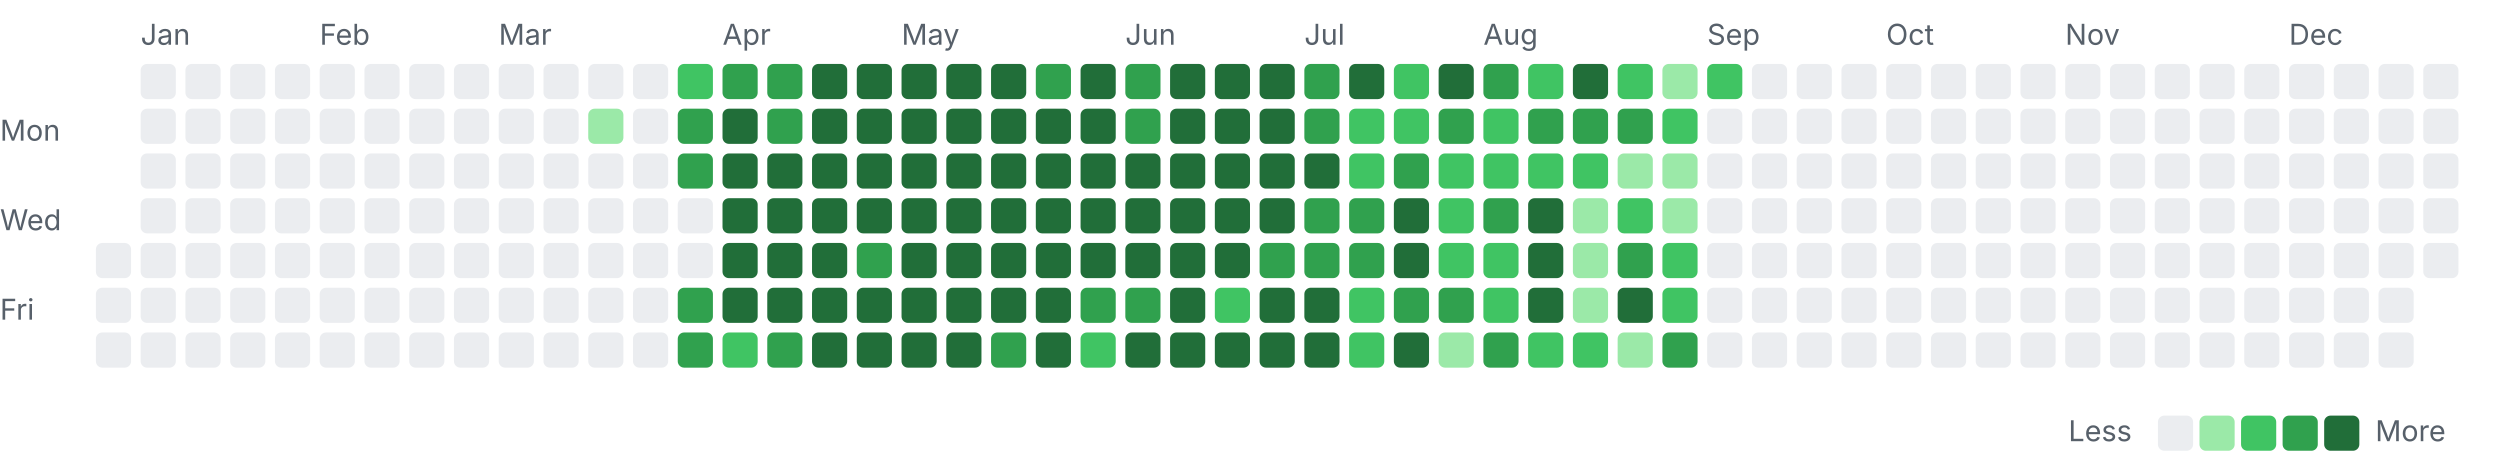
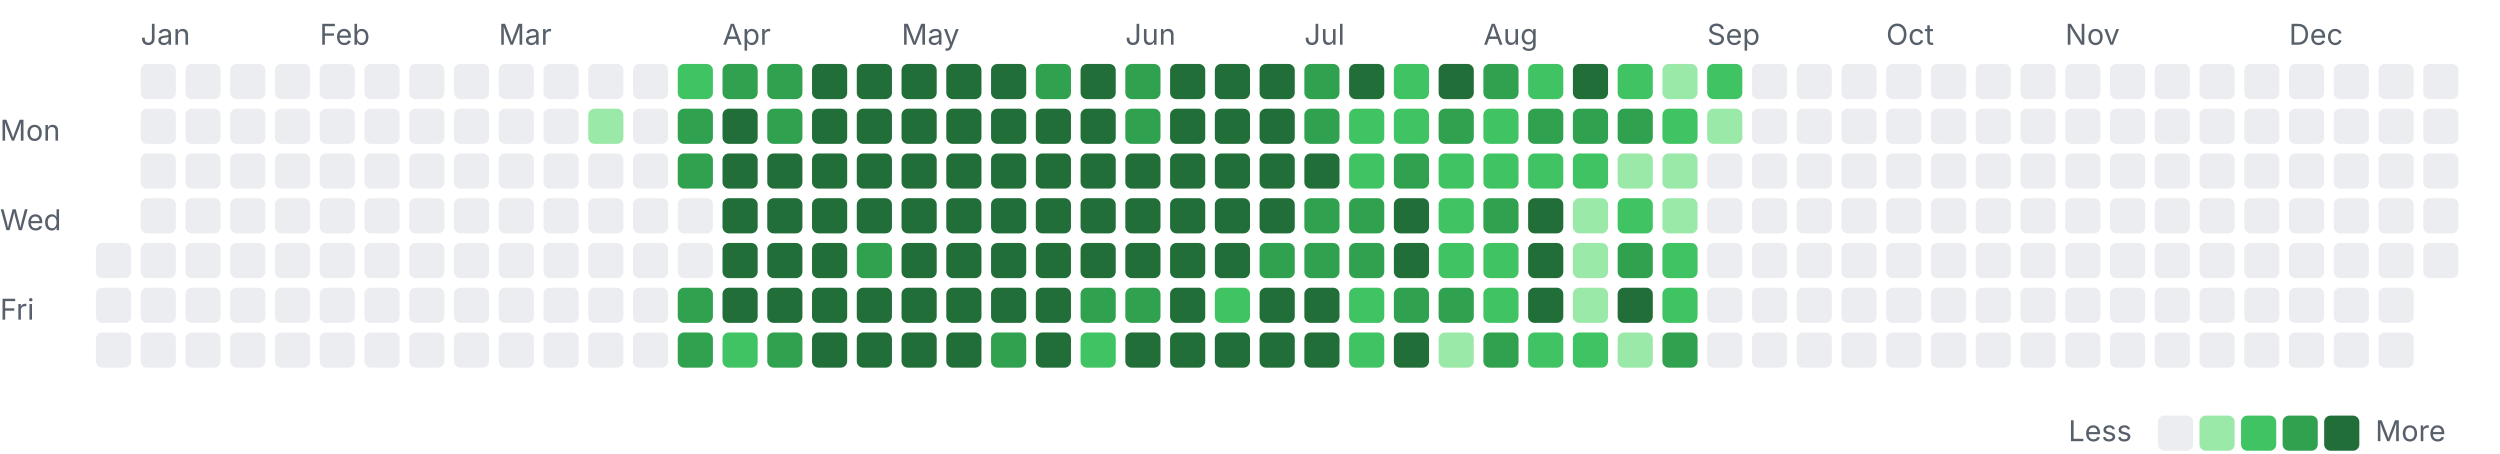
<svg xmlns="http://www.w3.org/2000/svg" width="782" height="142" viewBox="0 0 782 142">
  <style>.l0{fill:#ebedf0}.l1{fill:#9be9a8}.l2{fill:#40c463}.l3{fill:#30a14e}.l4{fill:#216e39} .lbl{fill:#57606a;font:9px -apple-system,Segoe UI,sans-serif}@media(prefers-color-scheme:dark){.l0{fill:#161b22}.l1{fill:#0e4429}.l2{fill:#006d32}.l3{fill:#26a641}.l4{fill:#39d353} .lbl{fill:#8b949e}}</style>
  <text class="lbl" x="44" y="14">Jan</text>
  <text class="lbl" x="100" y="14">Feb</text>
  <text class="lbl" x="156" y="14">Mar</text>
  <text class="lbl" x="226" y="14">Apr</text>
  <text class="lbl" x="282" y="14">May</text>
  <text class="lbl" x="352" y="14">Jun</text>
  <text class="lbl" x="408" y="14">Jul</text>
  <text class="lbl" x="464" y="14">Aug</text>
  <text class="lbl" x="534" y="14">Sep</text>
  <text class="lbl" x="590" y="14">Oct</text>
  <text class="lbl" x="646" y="14">Nov</text>
  <text class="lbl" x="716" y="14">Dec</text>
  <text class="lbl" x="0" y="44">Mon</text>
  <text class="lbl" x="0" y="72">Wed</text>
  <text class="lbl" x="0" y="100">Fri</text>
  <rect class="l0" x="30" y="76" width="11" height="11" rx="2" />
  <rect class="l0" x="30" y="90" width="11" height="11" rx="2" />
  <rect class="l0" x="30" y="104" width="11" height="11" rx="2" />
  <rect class="l0" x="44" y="20" width="11" height="11" rx="2" />
  <rect class="l0" x="44" y="34" width="11" height="11" rx="2" />
  <rect class="l0" x="44" y="48" width="11" height="11" rx="2" />
  <rect class="l0" x="44" y="62" width="11" height="11" rx="2" />
  <rect class="l0" x="44" y="76" width="11" height="11" rx="2" />
  <rect class="l0" x="44" y="90" width="11" height="11" rx="2" />
  <rect class="l0" x="44" y="104" width="11" height="11" rx="2" />
  <rect class="l0" x="58" y="20" width="11" height="11" rx="2" />
  <rect class="l0" x="58" y="34" width="11" height="11" rx="2" />
  <rect class="l0" x="58" y="48" width="11" height="11" rx="2" />
  <rect class="l0" x="58" y="62" width="11" height="11" rx="2" />
  <rect class="l0" x="58" y="76" width="11" height="11" rx="2" />
  <rect class="l0" x="58" y="90" width="11" height="11" rx="2" />
  <rect class="l0" x="58" y="104" width="11" height="11" rx="2" />
  <rect class="l0" x="72" y="20" width="11" height="11" rx="2" />
  <rect class="l0" x="72" y="34" width="11" height="11" rx="2" />
  <rect class="l0" x="72" y="48" width="11" height="11" rx="2" />
  <rect class="l0" x="72" y="62" width="11" height="11" rx="2" />
  <rect class="l0" x="72" y="76" width="11" height="11" rx="2" />
  <rect class="l0" x="72" y="90" width="11" height="11" rx="2" />
  <rect class="l0" x="72" y="104" width="11" height="11" rx="2" />
  <rect class="l0" x="86" y="20" width="11" height="11" rx="2" />
  <rect class="l0" x="86" y="34" width="11" height="11" rx="2" />
  <rect class="l0" x="86" y="48" width="11" height="11" rx="2" />
  <rect class="l0" x="86" y="62" width="11" height="11" rx="2" />
  <rect class="l0" x="86" y="76" width="11" height="11" rx="2" />
  <rect class="l0" x="86" y="90" width="11" height="11" rx="2" />
  <rect class="l0" x="86" y="104" width="11" height="11" rx="2" />
  <rect class="l0" x="100" y="20" width="11" height="11" rx="2" />
  <rect class="l0" x="100" y="34" width="11" height="11" rx="2" />
  <rect class="l0" x="100" y="48" width="11" height="11" rx="2" />
  <rect class="l0" x="100" y="62" width="11" height="11" rx="2" />
  <rect class="l0" x="100" y="76" width="11" height="11" rx="2" />
  <rect class="l0" x="100" y="90" width="11" height="11" rx="2" />
  <rect class="l0" x="100" y="104" width="11" height="11" rx="2" />
  <rect class="l0" x="114" y="20" width="11" height="11" rx="2" />
  <rect class="l0" x="114" y="34" width="11" height="11" rx="2" />
  <rect class="l0" x="114" y="48" width="11" height="11" rx="2" />
  <rect class="l0" x="114" y="62" width="11" height="11" rx="2" />
  <rect class="l0" x="114" y="76" width="11" height="11" rx="2" />
  <rect class="l0" x="114" y="90" width="11" height="11" rx="2" />
  <rect class="l0" x="114" y="104" width="11" height="11" rx="2" />
  <rect class="l0" x="128" y="20" width="11" height="11" rx="2" />
  <rect class="l0" x="128" y="34" width="11" height="11" rx="2" />
  <rect class="l0" x="128" y="48" width="11" height="11" rx="2" />
  <rect class="l0" x="128" y="62" width="11" height="11" rx="2" />
  <rect class="l0" x="128" y="76" width="11" height="11" rx="2" />
  <rect class="l0" x="128" y="90" width="11" height="11" rx="2" />
  <rect class="l0" x="128" y="104" width="11" height="11" rx="2" />
  <rect class="l0" x="142" y="20" width="11" height="11" rx="2" />
  <rect class="l0" x="142" y="34" width="11" height="11" rx="2" />
  <rect class="l0" x="142" y="48" width="11" height="11" rx="2" />
  <rect class="l0" x="142" y="62" width="11" height="11" rx="2" />
  <rect class="l0" x="142" y="76" width="11" height="11" rx="2" />
  <rect class="l0" x="142" y="90" width="11" height="11" rx="2" />
  <rect class="l0" x="142" y="104" width="11" height="11" rx="2" />
  <rect class="l0" x="156" y="20" width="11" height="11" rx="2" />
  <rect class="l0" x="156" y="34" width="11" height="11" rx="2" />
  <rect class="l0" x="156" y="48" width="11" height="11" rx="2" />
  <rect class="l0" x="156" y="62" width="11" height="11" rx="2" />
  <rect class="l0" x="156" y="76" width="11" height="11" rx="2" />
  <rect class="l0" x="156" y="90" width="11" height="11" rx="2" />
  <rect class="l0" x="156" y="104" width="11" height="11" rx="2" />
  <rect class="l0" x="170" y="20" width="11" height="11" rx="2" />
  <rect class="l0" x="170" y="34" width="11" height="11" rx="2" />
  <rect class="l0" x="170" y="48" width="11" height="11" rx="2" />
  <rect class="l0" x="170" y="62" width="11" height="11" rx="2" />
  <rect class="l0" x="170" y="76" width="11" height="11" rx="2" />
  <rect class="l0" x="170" y="90" width="11" height="11" rx="2" />
  <rect class="l0" x="170" y="104" width="11" height="11" rx="2" />
  <rect class="l0" x="184" y="20" width="11" height="11" rx="2" />
  <rect class="l1" x="184" y="34" width="11" height="11" rx="2" />
  <rect class="l0" x="184" y="48" width="11" height="11" rx="2" />
  <rect class="l0" x="184" y="62" width="11" height="11" rx="2" />
  <rect class="l0" x="184" y="76" width="11" height="11" rx="2" />
  <rect class="l0" x="184" y="90" width="11" height="11" rx="2" />
  <rect class="l0" x="184" y="104" width="11" height="11" rx="2" />
  <rect class="l0" x="198" y="20" width="11" height="11" rx="2" />
  <rect class="l0" x="198" y="34" width="11" height="11" rx="2" />
  <rect class="l0" x="198" y="48" width="11" height="11" rx="2" />
  <rect class="l0" x="198" y="62" width="11" height="11" rx="2" />
  <rect class="l0" x="198" y="76" width="11" height="11" rx="2" />
  <rect class="l0" x="198" y="90" width="11" height="11" rx="2" />
  <rect class="l0" x="198" y="104" width="11" height="11" rx="2" />
  <rect class="l2" x="212" y="20" width="11" height="11" rx="2" />
  <rect class="l3" x="212" y="34" width="11" height="11" rx="2" />
  <rect class="l3" x="212" y="48" width="11" height="11" rx="2" />
  <rect class="l0" x="212" y="62" width="11" height="11" rx="2" />
  <rect class="l0" x="212" y="76" width="11" height="11" rx="2" />
  <rect class="l3" x="212" y="90" width="11" height="11" rx="2" />
  <rect class="l3" x="212" y="104" width="11" height="11" rx="2" />
  <rect class="l3" x="226" y="20" width="11" height="11" rx="2" />
  <rect class="l4" x="226" y="34" width="11" height="11" rx="2" />
  <rect class="l4" x="226" y="48" width="11" height="11" rx="2" />
  <rect class="l4" x="226" y="62" width="11" height="11" rx="2" />
  <rect class="l4" x="226" y="76" width="11" height="11" rx="2" />
  <rect class="l4" x="226" y="90" width="11" height="11" rx="2" />
  <rect class="l2" x="226" y="104" width="11" height="11" rx="2" />
  <rect class="l3" x="240" y="20" width="11" height="11" rx="2" />
  <rect class="l3" x="240" y="34" width="11" height="11" rx="2" />
  <rect class="l4" x="240" y="48" width="11" height="11" rx="2" />
  <rect class="l4" x="240" y="62" width="11" height="11" rx="2" />
  <rect class="l4" x="240" y="76" width="11" height="11" rx="2" />
  <rect class="l4" x="240" y="90" width="11" height="11" rx="2" />
  <rect class="l3" x="240" y="104" width="11" height="11" rx="2" />
  <rect class="l4" x="254" y="20" width="11" height="11" rx="2" />
  <rect class="l4" x="254" y="34" width="11" height="11" rx="2" />
  <rect class="l4" x="254" y="48" width="11" height="11" rx="2" />
  <rect class="l4" x="254" y="62" width="11" height="11" rx="2" />
  <rect class="l4" x="254" y="76" width="11" height="11" rx="2" />
  <rect class="l4" x="254" y="90" width="11" height="11" rx="2" />
  <rect class="l4" x="254" y="104" width="11" height="11" rx="2" />
  <rect class="l4" x="268" y="20" width="11" height="11" rx="2" />
  <rect class="l4" x="268" y="34" width="11" height="11" rx="2" />
  <rect class="l4" x="268" y="48" width="11" height="11" rx="2" />
  <rect class="l4" x="268" y="62" width="11" height="11" rx="2" />
  <rect class="l3" x="268" y="76" width="11" height="11" rx="2" />
  <rect class="l4" x="268" y="90" width="11" height="11" rx="2" />
  <rect class="l4" x="268" y="104" width="11" height="11" rx="2" />
  <rect class="l4" x="282" y="20" width="11" height="11" rx="2" />
  <rect class="l4" x="282" y="34" width="11" height="11" rx="2" />
  <rect class="l4" x="282" y="48" width="11" height="11" rx="2" />
  <rect class="l4" x="282" y="62" width="11" height="11" rx="2" />
  <rect class="l4" x="282" y="76" width="11" height="11" rx="2" />
  <rect class="l4" x="282" y="90" width="11" height="11" rx="2" />
  <rect class="l4" x="282" y="104" width="11" height="11" rx="2" />
  <rect class="l4" x="296" y="20" width="11" height="11" rx="2" />
  <rect class="l4" x="296" y="34" width="11" height="11" rx="2" />
  <rect class="l4" x="296" y="48" width="11" height="11" rx="2" />
  <rect class="l4" x="296" y="62" width="11" height="11" rx="2" />
  <rect class="l4" x="296" y="76" width="11" height="11" rx="2" />
  <rect class="l4" x="296" y="90" width="11" height="11" rx="2" />
  <rect class="l4" x="296" y="104" width="11" height="11" rx="2" />
  <rect class="l4" x="310" y="20" width="11" height="11" rx="2" />
  <rect class="l4" x="310" y="34" width="11" height="11" rx="2" />
  <rect class="l4" x="310" y="48" width="11" height="11" rx="2" />
  <rect class="l4" x="310" y="62" width="11" height="11" rx="2" />
  <rect class="l4" x="310" y="76" width="11" height="11" rx="2" />
  <rect class="l4" x="310" y="90" width="11" height="11" rx="2" />
  <rect class="l3" x="310" y="104" width="11" height="11" rx="2" />
  <rect class="l3" x="324" y="20" width="11" height="11" rx="2" />
  <rect class="l4" x="324" y="34" width="11" height="11" rx="2" />
  <rect class="l4" x="324" y="48" width="11" height="11" rx="2" />
  <rect class="l4" x="324" y="62" width="11" height="11" rx="2" />
  <rect class="l4" x="324" y="76" width="11" height="11" rx="2" />
  <rect class="l4" x="324" y="90" width="11" height="11" rx="2" />
  <rect class="l4" x="324" y="104" width="11" height="11" rx="2" />
  <rect class="l4" x="338" y="20" width="11" height="11" rx="2" />
  <rect class="l4" x="338" y="34" width="11" height="11" rx="2" />
  <rect class="l4" x="338" y="48" width="11" height="11" rx="2" />
  <rect class="l4" x="338" y="62" width="11" height="11" rx="2" />
  <rect class="l4" x="338" y="76" width="11" height="11" rx="2" />
  <rect class="l3" x="338" y="90" width="11" height="11" rx="2" />
  <rect class="l2" x="338" y="104" width="11" height="11" rx="2" />
  <rect class="l3" x="352" y="20" width="11" height="11" rx="2" />
  <rect class="l3" x="352" y="34" width="11" height="11" rx="2" />
  <rect class="l4" x="352" y="48" width="11" height="11" rx="2" />
  <rect class="l4" x="352" y="62" width="11" height="11" rx="2" />
  <rect class="l4" x="352" y="76" width="11" height="11" rx="2" />
  <rect class="l3" x="352" y="90" width="11" height="11" rx="2" />
  <rect class="l4" x="352" y="104" width="11" height="11" rx="2" />
  <rect class="l4" x="366" y="20" width="11" height="11" rx="2" />
  <rect class="l4" x="366" y="34" width="11" height="11" rx="2" />
  <rect class="l4" x="366" y="48" width="11" height="11" rx="2" />
  <rect class="l4" x="366" y="62" width="11" height="11" rx="2" />
  <rect class="l4" x="366" y="76" width="11" height="11" rx="2" />
  <rect class="l4" x="366" y="90" width="11" height="11" rx="2" />
  <rect class="l4" x="366" y="104" width="11" height="11" rx="2" />
  <rect class="l4" x="380" y="20" width="11" height="11" rx="2" />
  <rect class="l4" x="380" y="34" width="11" height="11" rx="2" />
  <rect class="l4" x="380" y="48" width="11" height="11" rx="2" />
  <rect class="l4" x="380" y="62" width="11" height="11" rx="2" />
  <rect class="l4" x="380" y="76" width="11" height="11" rx="2" />
  <rect class="l2" x="380" y="90" width="11" height="11" rx="2" />
  <rect class="l4" x="380" y="104" width="11" height="11" rx="2" />
  <rect class="l4" x="394" y="20" width="11" height="11" rx="2" />
  <rect class="l4" x="394" y="34" width="11" height="11" rx="2" />
  <rect class="l4" x="394" y="48" width="11" height="11" rx="2" />
  <rect class="l4" x="394" y="62" width="11" height="11" rx="2" />
  <rect class="l3" x="394" y="76" width="11" height="11" rx="2" />
  <rect class="l4" x="394" y="90" width="11" height="11" rx="2" />
  <rect class="l4" x="394" y="104" width="11" height="11" rx="2" />
  <rect class="l3" x="408" y="20" width="11" height="11" rx="2" />
  <rect class="l3" x="408" y="34" width="11" height="11" rx="2" />
  <rect class="l4" x="408" y="48" width="11" height="11" rx="2" />
  <rect class="l3" x="408" y="62" width="11" height="11" rx="2" />
  <rect class="l3" x="408" y="76" width="11" height="11" rx="2" />
  <rect class="l4" x="408" y="90" width="11" height="11" rx="2" />
  <rect class="l4" x="408" y="104" width="11" height="11" rx="2" />
  <rect class="l4" x="422" y="20" width="11" height="11" rx="2" />
  <rect class="l2" x="422" y="34" width="11" height="11" rx="2" />
  <rect class="l2" x="422" y="48" width="11" height="11" rx="2" />
  <rect class="l3" x="422" y="62" width="11" height="11" rx="2" />
  <rect class="l3" x="422" y="76" width="11" height="11" rx="2" />
  <rect class="l2" x="422" y="90" width="11" height="11" rx="2" />
  <rect class="l2" x="422" y="104" width="11" height="11" rx="2" />
  <rect class="l2" x="436" y="20" width="11" height="11" rx="2" />
  <rect class="l2" x="436" y="34" width="11" height="11" rx="2" />
  <rect class="l3" x="436" y="48" width="11" height="11" rx="2" />
  <rect class="l4" x="436" y="62" width="11" height="11" rx="2" />
  <rect class="l4" x="436" y="76" width="11" height="11" rx="2" />
  <rect class="l3" x="436" y="90" width="11" height="11" rx="2" />
  <rect class="l4" x="436" y="104" width="11" height="11" rx="2" />
  <rect class="l4" x="450" y="20" width="11" height="11" rx="2" />
  <rect class="l3" x="450" y="34" width="11" height="11" rx="2" />
  <rect class="l2" x="450" y="48" width="11" height="11" rx="2" />
  <rect class="l2" x="450" y="62" width="11" height="11" rx="2" />
  <rect class="l2" x="450" y="76" width="11" height="11" rx="2" />
  <rect class="l3" x="450" y="90" width="11" height="11" rx="2" />
  <rect class="l1" x="450" y="104" width="11" height="11" rx="2" />
  <rect class="l3" x="464" y="20" width="11" height="11" rx="2" />
  <rect class="l2" x="464" y="34" width="11" height="11" rx="2" />
  <rect class="l2" x="464" y="48" width="11" height="11" rx="2" />
  <rect class="l3" x="464" y="62" width="11" height="11" rx="2" />
  <rect class="l2" x="464" y="76" width="11" height="11" rx="2" />
  <rect class="l2" x="464" y="90" width="11" height="11" rx="2" />
  <rect class="l3" x="464" y="104" width="11" height="11" rx="2" />
  <rect class="l2" x="478" y="20" width="11" height="11" rx="2" />
  <rect class="l3" x="478" y="34" width="11" height="11" rx="2" />
  <rect class="l2" x="478" y="48" width="11" height="11" rx="2" />
  <rect class="l4" x="478" y="62" width="11" height="11" rx="2" />
  <rect class="l4" x="478" y="76" width="11" height="11" rx="2" />
  <rect class="l4" x="478" y="90" width="11" height="11" rx="2" />
  <rect class="l2" x="478" y="104" width="11" height="11" rx="2" />
  <rect class="l4" x="492" y="20" width="11" height="11" rx="2" />
  <rect class="l3" x="492" y="34" width="11" height="11" rx="2" />
  <rect class="l2" x="492" y="48" width="11" height="11" rx="2" />
  <rect class="l1" x="492" y="62" width="11" height="11" rx="2" />
  <rect class="l1" x="492" y="76" width="11" height="11" rx="2" />
  <rect class="l1" x="492" y="90" width="11" height="11" rx="2" />
  <rect class="l2" x="492" y="104" width="11" height="11" rx="2" />
  <rect class="l2" x="506" y="20" width="11" height="11" rx="2" />
  <rect class="l3" x="506" y="34" width="11" height="11" rx="2" />
  <rect class="l1" x="506" y="48" width="11" height="11" rx="2" />
  <rect class="l2" x="506" y="62" width="11" height="11" rx="2" />
  <rect class="l3" x="506" y="76" width="11" height="11" rx="2" />
  <rect class="l4" x="506" y="90" width="11" height="11" rx="2" />
  <rect class="l1" x="506" y="104" width="11" height="11" rx="2" />
  <rect class="l1" x="520" y="20" width="11" height="11" rx="2" />
  <rect class="l2" x="520" y="34" width="11" height="11" rx="2" />
  <rect class="l1" x="520" y="48" width="11" height="11" rx="2" />
  <rect class="l1" x="520" y="62" width="11" height="11" rx="2" />
  <rect class="l2" x="520" y="76" width="11" height="11" rx="2" />
  <rect class="l2" x="520" y="90" width="11" height="11" rx="2" />
  <rect class="l3" x="520" y="104" width="11" height="11" rx="2" />
  <rect class="l2" x="534" y="20" width="11" height="11" rx="2" />
-   <rect class="l0" x="534" y="34" width="11" height="11" rx="2" />
+   <rect class="l1" x="534" y="34" width="11" height="11" rx="2" />
  <rect class="l0" x="534" y="48" width="11" height="11" rx="2" />
  <rect class="l0" x="534" y="62" width="11" height="11" rx="2" />
  <rect class="l0" x="534" y="76" width="11" height="11" rx="2" />
  <rect class="l0" x="534" y="90" width="11" height="11" rx="2" />
  <rect class="l0" x="534" y="104" width="11" height="11" rx="2" />
  <rect class="l0" x="548" y="20" width="11" height="11" rx="2" />
  <rect class="l0" x="548" y="34" width="11" height="11" rx="2" />
  <rect class="l0" x="548" y="48" width="11" height="11" rx="2" />
  <rect class="l0" x="548" y="62" width="11" height="11" rx="2" />
  <rect class="l0" x="548" y="76" width="11" height="11" rx="2" />
  <rect class="l0" x="548" y="90" width="11" height="11" rx="2" />
  <rect class="l0" x="548" y="104" width="11" height="11" rx="2" />
  <rect class="l0" x="562" y="20" width="11" height="11" rx="2" />
  <rect class="l0" x="562" y="34" width="11" height="11" rx="2" />
  <rect class="l0" x="562" y="48" width="11" height="11" rx="2" />
  <rect class="l0" x="562" y="62" width="11" height="11" rx="2" />
  <rect class="l0" x="562" y="76" width="11" height="11" rx="2" />
  <rect class="l0" x="562" y="90" width="11" height="11" rx="2" />
  <rect class="l0" x="562" y="104" width="11" height="11" rx="2" />
  <rect class="l0" x="576" y="20" width="11" height="11" rx="2" />
  <rect class="l0" x="576" y="34" width="11" height="11" rx="2" />
  <rect class="l0" x="576" y="48" width="11" height="11" rx="2" />
  <rect class="l0" x="576" y="62" width="11" height="11" rx="2" />
  <rect class="l0" x="576" y="76" width="11" height="11" rx="2" />
  <rect class="l0" x="576" y="90" width="11" height="11" rx="2" />
  <rect class="l0" x="576" y="104" width="11" height="11" rx="2" />
  <rect class="l0" x="590" y="20" width="11" height="11" rx="2" />
  <rect class="l0" x="590" y="34" width="11" height="11" rx="2" />
  <rect class="l0" x="590" y="48" width="11" height="11" rx="2" />
  <rect class="l0" x="590" y="62" width="11" height="11" rx="2" />
  <rect class="l0" x="590" y="76" width="11" height="11" rx="2" />
  <rect class="l0" x="590" y="90" width="11" height="11" rx="2" />
  <rect class="l0" x="590" y="104" width="11" height="11" rx="2" />
  <rect class="l0" x="604" y="20" width="11" height="11" rx="2" />
  <rect class="l0" x="604" y="34" width="11" height="11" rx="2" />
  <rect class="l0" x="604" y="48" width="11" height="11" rx="2" />
  <rect class="l0" x="604" y="62" width="11" height="11" rx="2" />
  <rect class="l0" x="604" y="76" width="11" height="11" rx="2" />
  <rect class="l0" x="604" y="90" width="11" height="11" rx="2" />
  <rect class="l0" x="604" y="104" width="11" height="11" rx="2" />
  <rect class="l0" x="618" y="20" width="11" height="11" rx="2" />
  <rect class="l0" x="618" y="34" width="11" height="11" rx="2" />
  <rect class="l0" x="618" y="48" width="11" height="11" rx="2" />
  <rect class="l0" x="618" y="62" width="11" height="11" rx="2" />
  <rect class="l0" x="618" y="76" width="11" height="11" rx="2" />
  <rect class="l0" x="618" y="90" width="11" height="11" rx="2" />
  <rect class="l0" x="618" y="104" width="11" height="11" rx="2" />
  <rect class="l0" x="632" y="20" width="11" height="11" rx="2" />
  <rect class="l0" x="632" y="34" width="11" height="11" rx="2" />
  <rect class="l0" x="632" y="48" width="11" height="11" rx="2" />
  <rect class="l0" x="632" y="62" width="11" height="11" rx="2" />
  <rect class="l0" x="632" y="76" width="11" height="11" rx="2" />
  <rect class="l0" x="632" y="90" width="11" height="11" rx="2" />
  <rect class="l0" x="632" y="104" width="11" height="11" rx="2" />
  <rect class="l0" x="646" y="20" width="11" height="11" rx="2" />
  <rect class="l0" x="646" y="34" width="11" height="11" rx="2" />
  <rect class="l0" x="646" y="48" width="11" height="11" rx="2" />
  <rect class="l0" x="646" y="62" width="11" height="11" rx="2" />
  <rect class="l0" x="646" y="76" width="11" height="11" rx="2" />
  <rect class="l0" x="646" y="90" width="11" height="11" rx="2" />
  <rect class="l0" x="646" y="104" width="11" height="11" rx="2" />
  <rect class="l0" x="660" y="20" width="11" height="11" rx="2" />
  <rect class="l0" x="660" y="34" width="11" height="11" rx="2" />
  <rect class="l0" x="660" y="48" width="11" height="11" rx="2" />
  <rect class="l0" x="660" y="62" width="11" height="11" rx="2" />
  <rect class="l0" x="660" y="76" width="11" height="11" rx="2" />
  <rect class="l0" x="660" y="90" width="11" height="11" rx="2" />
  <rect class="l0" x="660" y="104" width="11" height="11" rx="2" />
  <rect class="l0" x="674" y="20" width="11" height="11" rx="2" />
  <rect class="l0" x="674" y="34" width="11" height="11" rx="2" />
  <rect class="l0" x="674" y="48" width="11" height="11" rx="2" />
  <rect class="l0" x="674" y="62" width="11" height="11" rx="2" />
  <rect class="l0" x="674" y="76" width="11" height="11" rx="2" />
  <rect class="l0" x="674" y="90" width="11" height="11" rx="2" />
  <rect class="l0" x="674" y="104" width="11" height="11" rx="2" />
  <rect class="l0" x="688" y="20" width="11" height="11" rx="2" />
  <rect class="l0" x="688" y="34" width="11" height="11" rx="2" />
  <rect class="l0" x="688" y="48" width="11" height="11" rx="2" />
  <rect class="l0" x="688" y="62" width="11" height="11" rx="2" />
  <rect class="l0" x="688" y="76" width="11" height="11" rx="2" />
  <rect class="l0" x="688" y="90" width="11" height="11" rx="2" />
  <rect class="l0" x="688" y="104" width="11" height="11" rx="2" />
  <rect class="l0" x="702" y="20" width="11" height="11" rx="2" />
  <rect class="l0" x="702" y="34" width="11" height="11" rx="2" />
  <rect class="l0" x="702" y="48" width="11" height="11" rx="2" />
  <rect class="l0" x="702" y="62" width="11" height="11" rx="2" />
  <rect class="l0" x="702" y="76" width="11" height="11" rx="2" />
  <rect class="l0" x="702" y="90" width="11" height="11" rx="2" />
  <rect class="l0" x="702" y="104" width="11" height="11" rx="2" />
  <rect class="l0" x="716" y="20" width="11" height="11" rx="2" />
  <rect class="l0" x="716" y="34" width="11" height="11" rx="2" />
  <rect class="l0" x="716" y="48" width="11" height="11" rx="2" />
  <rect class="l0" x="716" y="62" width="11" height="11" rx="2" />
  <rect class="l0" x="716" y="76" width="11" height="11" rx="2" />
  <rect class="l0" x="716" y="90" width="11" height="11" rx="2" />
  <rect class="l0" x="716" y="104" width="11" height="11" rx="2" />
  <rect class="l0" x="730" y="20" width="11" height="11" rx="2" />
  <rect class="l0" x="730" y="34" width="11" height="11" rx="2" />
  <rect class="l0" x="730" y="48" width="11" height="11" rx="2" />
  <rect class="l0" x="730" y="62" width="11" height="11" rx="2" />
  <rect class="l0" x="730" y="76" width="11" height="11" rx="2" />
  <rect class="l0" x="730" y="90" width="11" height="11" rx="2" />
  <rect class="l0" x="730" y="104" width="11" height="11" rx="2" />
  <rect class="l0" x="744" y="20" width="11" height="11" rx="2" />
  <rect class="l0" x="744" y="34" width="11" height="11" rx="2" />
  <rect class="l0" x="744" y="48" width="11" height="11" rx="2" />
  <rect class="l0" x="744" y="62" width="11" height="11" rx="2" />
  <rect class="l0" x="744" y="76" width="11" height="11" rx="2" />
  <rect class="l0" x="744" y="90" width="11" height="11" rx="2" />
  <rect class="l0" x="744" y="104" width="11" height="11" rx="2" />
  <rect class="l0" x="758" y="20" width="11" height="11" rx="2" />
  <rect class="l0" x="758" y="34" width="11" height="11" rx="2" />
  <rect class="l0" x="758" y="48" width="11" height="11" rx="2" />
  <rect class="l0" x="758" y="62" width="11" height="11" rx="2" />
  <rect class="l0" x="758" y="76" width="11" height="11" rx="2" />
  <text class="lbl" x="647" y="138">Less</text>
  <rect class="l0" x="675" y="130" width="11" height="11" rx="2" />
  <rect class="l1" x="688" y="130" width="11" height="11" rx="2" />
  <rect class="l2" x="701" y="130" width="11" height="11" rx="2" />
  <rect class="l3" x="714" y="130" width="11" height="11" rx="2" />
  <rect class="l4" x="727" y="130" width="11" height="11" rx="2" />
  <text class="lbl" x="743" y="138">More</text>
</svg>
